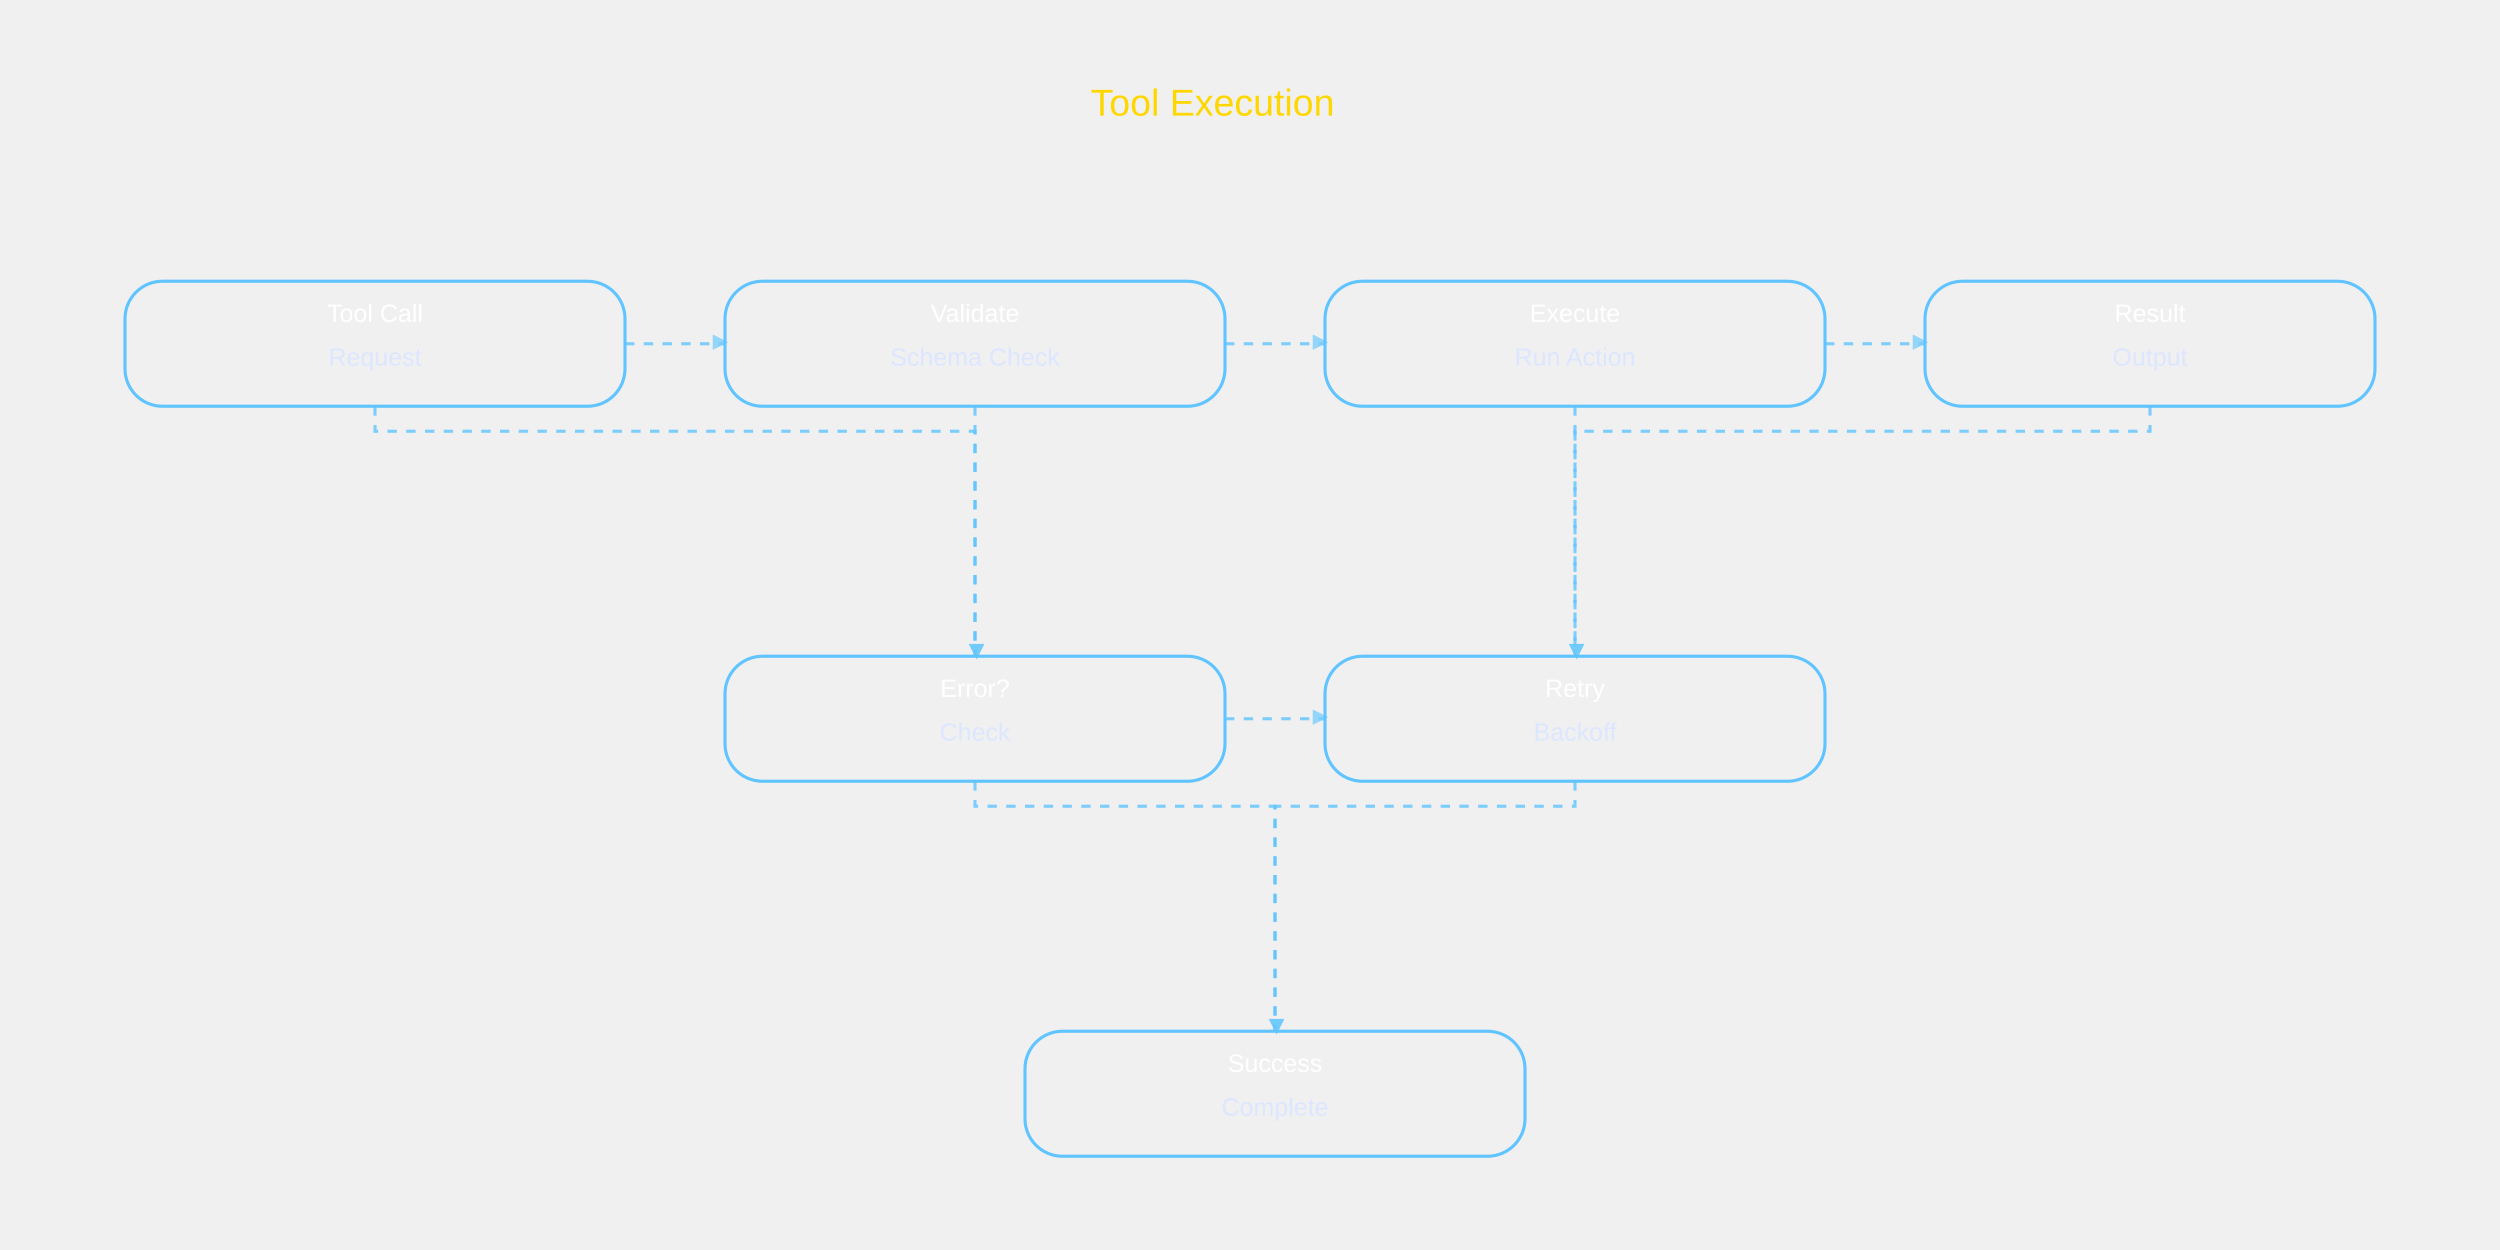
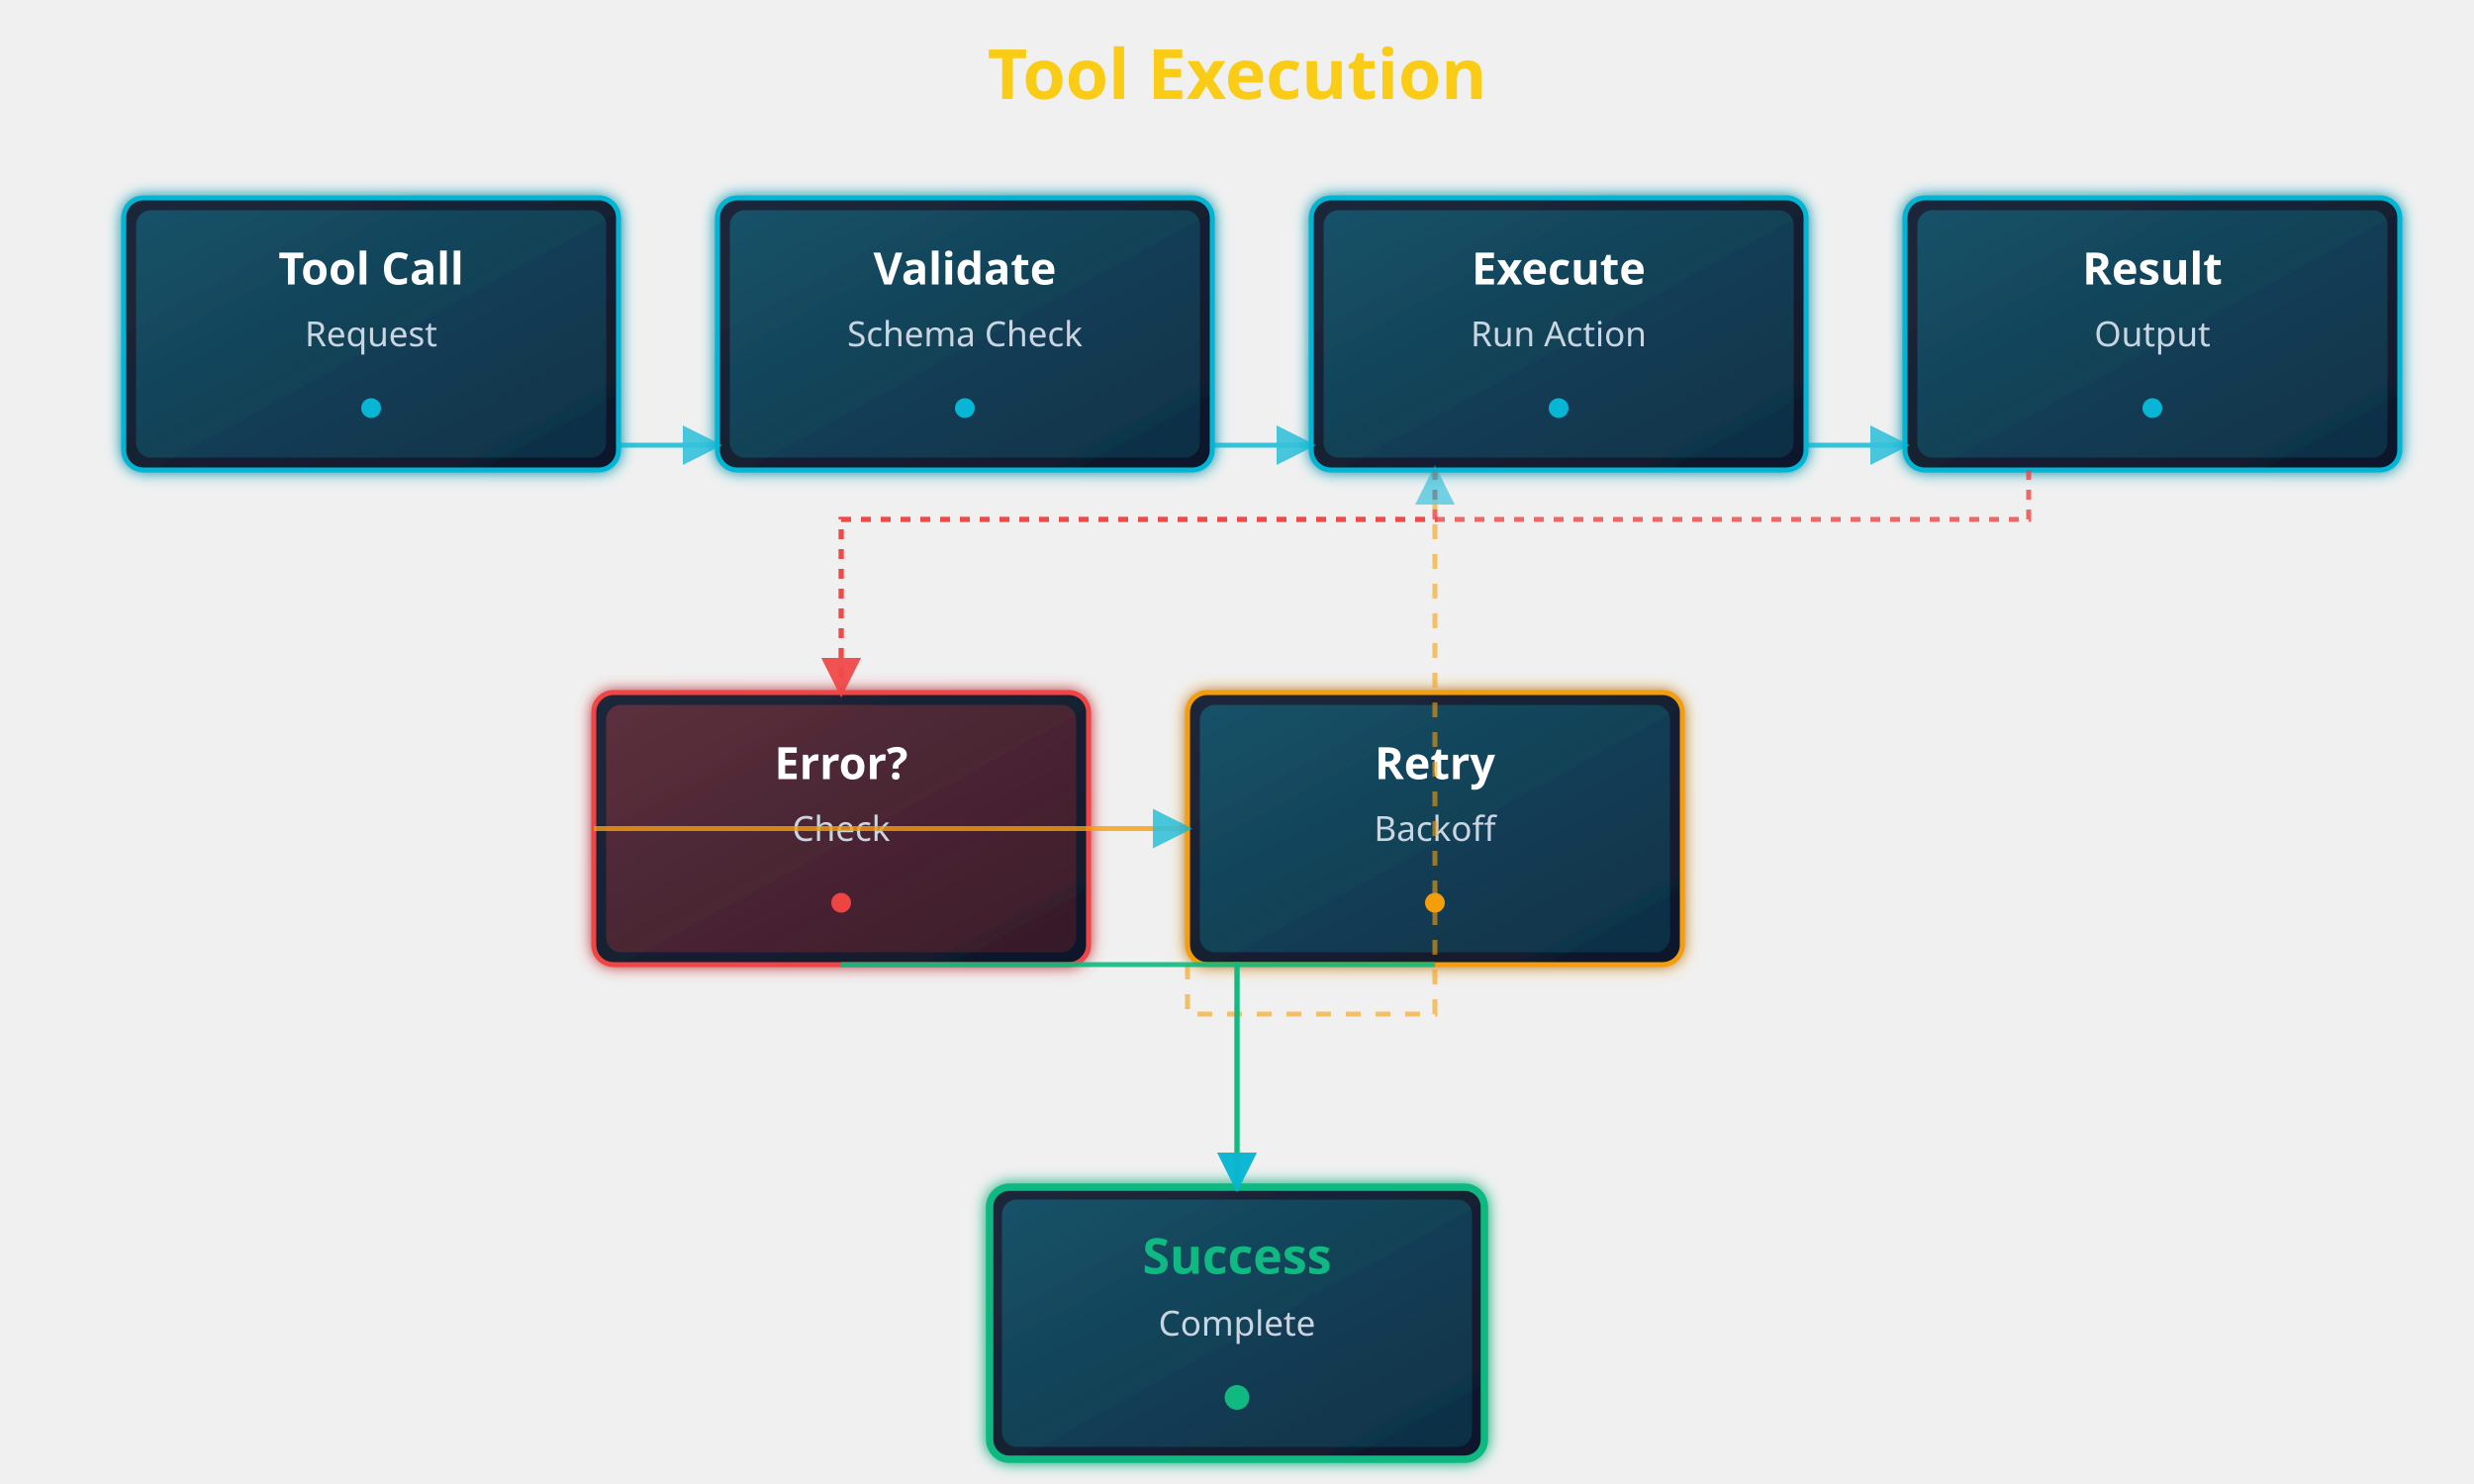
- <svg xmlns="http://www.w3.org/2000/svg" width="400" height="200">
+ <svg xmlns="http://www.w3.org/2000/svg" width="1000" height="600" viewBox="0 0 1000 600">
  <defs>
-     <linearGradient id="bg" x1="0" y1="0" x2="1" y2="1">
-       <stop offset="0" stop-color="#0a1b4e" />
-       <stop offset="1" stop-color="#001635" />
+     <linearGradient id="boxGrad" x1="0%" y1="0%" x2="100%" y2="100%">
+       <stop offset="0%" style="stop-color:#1e293b;stop-opacity:1" />
+       <stop offset="100%" style="stop-color:#0f172a;stop-opacity:1" />
    </linearGradient>
-     <marker id="arrowhead" markerWidth="5" markerHeight="5" refX="4" refY="3" orient="auto">
-       <polygon points="0 0, 5 2.5, 0 5" fill="#5fc4ff" opacity="0.8" />
+     <linearGradient id="cyanGrad" x1="0%" y1="0%" x2="100%" y2="100%">
+       <stop offset="0%" style="stop-color:#06b6d4;stop-opacity:0.3" />
+       <stop offset="100%" style="stop-color:#0891b2;stop-opacity:0.2" />
+     </linearGradient>
+     <linearGradient id="redGrad" x1="0%" y1="0%" x2="100%" y2="100%">
+       <stop offset="0%" style="stop-color:#ef4444;stop-opacity:0.3" />
+       <stop offset="100%" style="stop-color:#dc2626;stop-opacity:0.2" />
+     </linearGradient>
+     <filter id="glow">
+       <feGaussianBlur stdDeviation="3" result="coloredBlur" />
+       <feMerge>
+         <feMergeNode in="coloredBlur" />
+         <feMergeNode in="SourceGraphic" />
+       </feMerge>
+     </filter>
+     <marker id="arrowhead" markerWidth="8" markerHeight="8" refX="7" refY="4" orient="auto">
+       <polygon points="0 0, 8 4, 0 8" fill="#06b6d4" opacity="0.9" />
+     </marker>
+     <marker id="arrowheadRed" markerWidth="8" markerHeight="8" refX="7" refY="4" orient="auto">
+       <polygon points="0 0, 8 4, 0 8" fill="#ef4444" opacity="0.9" />
    </marker>
  </defs>
-   <text x="194.0" y="18.5" font-family="Arial, sans-serif" font-size="6" font-weight="normal" fill="#ffd700" text-anchor="middle">Tool Execution</text>
-   <g>
-     <rect x="20.0" y="45.0" width="80" height="20" rx="6.0" fill="none" stroke="#5fc4ff" stroke-width="0.5" />
-     <text x="60.0" y="51.5" font-family="Arial, sans-serif" font-size="4" font-weight="normal" fill="#ffffff" text-anchor="middle">Tool Call</text>
-     <text x="60.0" y="58.5" font-family="Arial, sans-serif" font-size="4" fill="#dce6ff" text-anchor="middle">Request</text>
+   <text x="500" y="40" font-family="system-ui, sans-serif" font-size="28" font-weight="bold" fill="#facc15" text-anchor="middle">Tool Execution</text>
+   <g transform="translate(50, 80)">
+     <g>
+       <rect x="0" y="0" width="200" height="110" rx="8" fill="url(#boxGrad)" stroke="#06b6d4" stroke-width="2" filter="url(#glow)" />
+       <rect x="5" y="5" width="190" height="100" rx="6" fill="url(#cyanGrad)" />
+       <text x="100" y="35" font-family="system-ui, sans-serif" font-size="18" font-weight="bold" fill="#ffffff" text-anchor="middle">Tool Call</text>
+       <text x="100" y="60" font-family="system-ui, sans-serif" font-size="14" fill="#cbd5e1" text-anchor="middle">Request</text>
+       <circle cx="100" cy="85" r="4" fill="#06b6d4" />
+     </g>
+     <g transform="translate(240, 0)">
+       <rect x="0" y="0" width="200" height="110" rx="8" fill="url(#boxGrad)" stroke="#06b6d4" stroke-width="2" filter="url(#glow)" />
+       <rect x="5" y="5" width="190" height="100" rx="6" fill="url(#cyanGrad)" />
+       <text x="100" y="35" font-family="system-ui, sans-serif" font-size="18" font-weight="bold" fill="#ffffff" text-anchor="middle">Validate</text>
+       <text x="100" y="60" font-family="system-ui, sans-serif" font-size="14" fill="#cbd5e1" text-anchor="middle">Schema Check</text>
+       <circle cx="100" cy="85" r="4" fill="#06b6d4" />
+     </g>
+     <g transform="translate(480, 0)">
+       <rect x="0" y="0" width="200" height="110" rx="8" fill="url(#boxGrad)" stroke="#06b6d4" stroke-width="2" filter="url(#glow)" />
+       <rect x="5" y="5" width="190" height="100" rx="6" fill="url(#cyanGrad)" />
+       <text x="100" y="35" font-family="system-ui, sans-serif" font-size="18" font-weight="bold" fill="#ffffff" text-anchor="middle">Execute</text>
+       <text x="100" y="60" font-family="system-ui, sans-serif" font-size="14" fill="#cbd5e1" text-anchor="middle">Run Action</text>
+       <circle cx="100" cy="85" r="4" fill="#06b6d4" />
+     </g>
+     <g transform="translate(720, 0)">
+       <rect x="0" y="0" width="200" height="110" rx="8" fill="url(#boxGrad)" stroke="#06b6d4" stroke-width="2" filter="url(#glow)" />
+       <rect x="5" y="5" width="190" height="100" rx="6" fill="url(#cyanGrad)" />
+       <text x="100" y="35" font-family="system-ui, sans-serif" font-size="18" font-weight="bold" fill="#ffffff" text-anchor="middle">Result</text>
+       <text x="100" y="60" font-family="system-ui, sans-serif" font-size="14" fill="#cbd5e1" text-anchor="middle">Output</text>
+       <circle cx="100" cy="85" r="4" fill="#06b6d4" />
+     </g>
  </g>
-   <g>
-     <rect x="116.0" y="45.0" width="80" height="20" rx="6.0" fill="none" stroke="#5fc4ff" stroke-width="0.5" />
-     <text x="156.0" y="51.5" font-family="Arial, sans-serif" font-size="4" font-weight="normal" fill="#ffffff" text-anchor="middle">Validate</text>
-     <text x="156.0" y="58.5" font-family="Arial, sans-serif" font-size="4" fill="#dce6ff" text-anchor="middle">Schema Check</text>
+   <g transform="translate(240, 280)">
+     <g>
+       <rect x="0" y="0" width="200" height="110" rx="8" fill="url(#boxGrad)" stroke="#ef4444" stroke-width="2" filter="url(#glow)" />
+       <rect x="5" y="5" width="190" height="100" rx="6" fill="url(#redGrad)" />
+       <text x="100" y="35" font-family="system-ui, sans-serif" font-size="18" font-weight="bold" fill="#ffffff" text-anchor="middle">Error?</text>
+       <text x="100" y="60" font-family="system-ui, sans-serif" font-size="14" fill="#cbd5e1" text-anchor="middle">Check</text>
+       <circle cx="100" cy="85" r="4" fill="#ef4444" />
+     </g>
+     <g transform="translate(240, 0)">
+       <rect x="0" y="0" width="200" height="110" rx="8" fill="url(#boxGrad)" stroke="#f59e0b" stroke-width="2" filter="url(#glow)" />
+       <rect x="5" y="5" width="190" height="100" rx="6" fill="url(#cyanGrad)" />
+       <text x="100" y="35" font-family="system-ui, sans-serif" font-size="18" font-weight="bold" fill="#ffffff" text-anchor="middle">Retry</text>
+       <text x="100" y="60" font-family="system-ui, sans-serif" font-size="14" fill="#cbd5e1" text-anchor="middle">Backoff</text>
+       <circle cx="100" cy="85" r="4" fill="#f59e0b" />
+     </g>
  </g>
-   <g>
-     <rect x="212.0" y="45.0" width="80" height="20" rx="6.0" fill="none" stroke="#5fc4ff" stroke-width="0.5" />
-     <text x="252.0" y="51.5" font-family="Arial, sans-serif" font-size="4" font-weight="normal" fill="#ffffff" text-anchor="middle">Execute</text>
-     <text x="252.0" y="58.5" font-family="Arial, sans-serif" font-size="4" fill="#dce6ff" text-anchor="middle">Run Action</text>
+   <g transform="translate(400, 480)">
+     <rect x="0" y="0" width="200" height="110" rx="8" fill="url(#boxGrad)" stroke="#10b981" stroke-width="3" filter="url(#glow)" />
+     <rect x="5" y="5" width="190" height="100" rx="6" fill="url(#cyanGrad)" />
+     <text x="100" y="35" font-family="system-ui, sans-serif" font-size="20" font-weight="bold" fill="#10b981" text-anchor="middle">Success</text>
+     <text x="100" y="60" font-family="system-ui, sans-serif" font-size="14" fill="#cbd5e1" text-anchor="middle">Complete</text>
+     <circle cx="100" cy="85" r="5" fill="#10b981" />
  </g>
-   <g>
-     <rect x="308.0" y="45.0" width="72" height="20" rx="6.0" fill="none" stroke="#5fc4ff" stroke-width="0.5" />
-     <text x="344.0" y="51.5" font-family="Arial, sans-serif" font-size="4" font-weight="normal" fill="#ffffff" text-anchor="middle">Result</text>
-     <text x="344.0" y="58.5" font-family="Arial, sans-serif" font-size="4" fill="#dce6ff" text-anchor="middle">Output</text>
-   </g>
-   <g>
-     <rect x="116.0" y="105.0" width="80" height="20" rx="6.0" fill="none" stroke="#5fc4ff" stroke-width="0.5" />
-     <text x="156.0" y="111.5" font-family="Arial, sans-serif" font-size="4" font-weight="normal" fill="#ffffff" text-anchor="middle">Error?</text>
-     <text x="156.0" y="118.5" font-family="Arial, sans-serif" font-size="4" fill="#dce6ff" text-anchor="middle">Check</text>
-   </g>
-   <g>
-     <rect x="212.0" y="105.0" width="80" height="20" rx="6.0" fill="none" stroke="#5fc4ff" stroke-width="0.5" />
-     <text x="252.0" y="111.5" font-family="Arial, sans-serif" font-size="4" font-weight="normal" fill="#ffffff" text-anchor="middle">Retry</text>
-     <text x="252.0" y="118.5" font-family="Arial, sans-serif" font-size="4" fill="#dce6ff" text-anchor="middle">Backoff</text>
-   </g>
-   <g>
-     <rect x="164.0" y="165.0" width="80" height="20" rx="6.0" fill="none" stroke="#5fc4ff" stroke-width="0.5" />
-     <text x="204.0" y="171.5" font-family="Arial, sans-serif" font-size="4" font-weight="normal" fill="#ffffff" text-anchor="middle">Success</text>
-     <text x="204.0" y="178.5" font-family="Arial, sans-serif" font-size="4" fill="#dce6ff" text-anchor="middle">Complete</text>
-   </g>
-   <path d="M 252.0 125.0 L 252.0 129.0 L 204.0 129.0 L 204.0 165.0" stroke="#5fc4ff" stroke-width="0.5" stroke-dasharray="1.5,1.5" fill="none" marker-end="url(#arrowhead)" opacity="0.8" />
-   <path d="M 156.0 125.0 L 156.0 129.0 L 204.0 129.0 L 204.0 165.0" stroke="#5fc4ff" stroke-width="0.5" stroke-dasharray="1.5,1.5" fill="none" marker-end="url(#arrowhead)" opacity="0.8" />
-   <path d="M 344.0 65.0 L 344.0 69.0 L 252.0 69.0 L 252.0 105.0" stroke="#5fc4ff" stroke-width="0.5" stroke-dasharray="1.5,1.5" fill="none" marker-end="url(#arrowhead)" opacity="0.8" />
-   <path d="M 252.0 65.0 L 252.0 69.0 L 252.0 105.0" stroke="#5fc4ff" stroke-width="0.5" stroke-dasharray="1.5,1.5" fill="none" marker-end="url(#arrowhead)" opacity="0.8" />
-   <path d="M 156.0 65.0 L 156.0 69.0 L 156.0 105.0" stroke="#5fc4ff" stroke-width="0.5" stroke-dasharray="1.5,1.5" fill="none" marker-end="url(#arrowhead)" opacity="0.8" />
-   <path d="M 60.0 65.0 L 60.0 69.0 L 156.0 69.0 L 156.0 105.0" stroke="#5fc4ff" stroke-width="0.5" stroke-dasharray="1.5,1.5" fill="none" marker-end="url(#arrowhead)" opacity="0.8" />
-   <path d="M 196.0 115.0 L 212.0 115.0" stroke="#5fc4ff" stroke-width="0.5" stroke-dasharray="1.5,1.5" fill="none" marker-end="url(#arrowhead)" opacity="0.8" />
-   <path d="M 292.0 55.0 L 308.0 55.0" stroke="#5fc4ff" stroke-width="0.5" stroke-dasharray="1.5,1.5" fill="none" marker-end="url(#arrowhead)" opacity="0.8" />
-   <path d="M 196.0 55.0 L 212.0 55.0" stroke="#5fc4ff" stroke-width="0.5" stroke-dasharray="1.5,1.5" fill="none" marker-end="url(#arrowhead)" opacity="0.8" />
-   <path d="M 100.0 55.0 L 116.0 55.0" stroke="#5fc4ff" stroke-width="0.5" stroke-dasharray="1.5,1.5" fill="none" marker-end="url(#arrowhead)" opacity="0.8" />
+   <path d="M 250 180 L 290 180" fill="none" stroke="#06b6d4" stroke-width="2" marker-end="url(#arrowhead)" opacity="0.8" />
+   <path d="M 490 180 L 530 180" fill="none" stroke="#06b6d4" stroke-width="2" marker-end="url(#arrowhead)" opacity="0.8" />
+   <path d="M 730 180 L 770 180" fill="none" stroke="#06b6d4" stroke-width="2" marker-end="url(#arrowhead)" opacity="0.8" />
+   <path d="M 820 190 L 820 210 L 340 210 L 340 280" fill="none" stroke="#ef4444" stroke-width="2" stroke-dasharray="4,4" marker-end="url(#arrowheadRed)" opacity="0.8" />
+   <path d="M 580 190 L 580 210 L 340 210 L 340 280" fill="none" stroke="#ef4444" stroke-width="2" stroke-dasharray="4,4" marker-end="url(#arrowheadRed)" opacity="0.8" />
+   <path d="M 240 335 L 480 335" fill="none" stroke="#f59e0b" stroke-width="2" marker-end="url(#arrowhead)" opacity="0.8" />
+   <path d="M 480 390 L 480 410 L 580 410 L 580 190" fill="none" stroke="#f59e0b" stroke-width="2" stroke-dasharray="6,6" marker-end="url(#arrowhead)" opacity="0.6" />
+   <path d="M 340 390 L 500 390 L 500 480" fill="none" stroke="#10b981" stroke-width="2" marker-end="url(#arrowhead)" opacity="0.9" />
+   <path d="M 580 390 L 500 390 L 500 480" fill="none" stroke="#10b981" stroke-width="2" marker-end="url(#arrowhead)" opacity="0.9" />
</svg>
